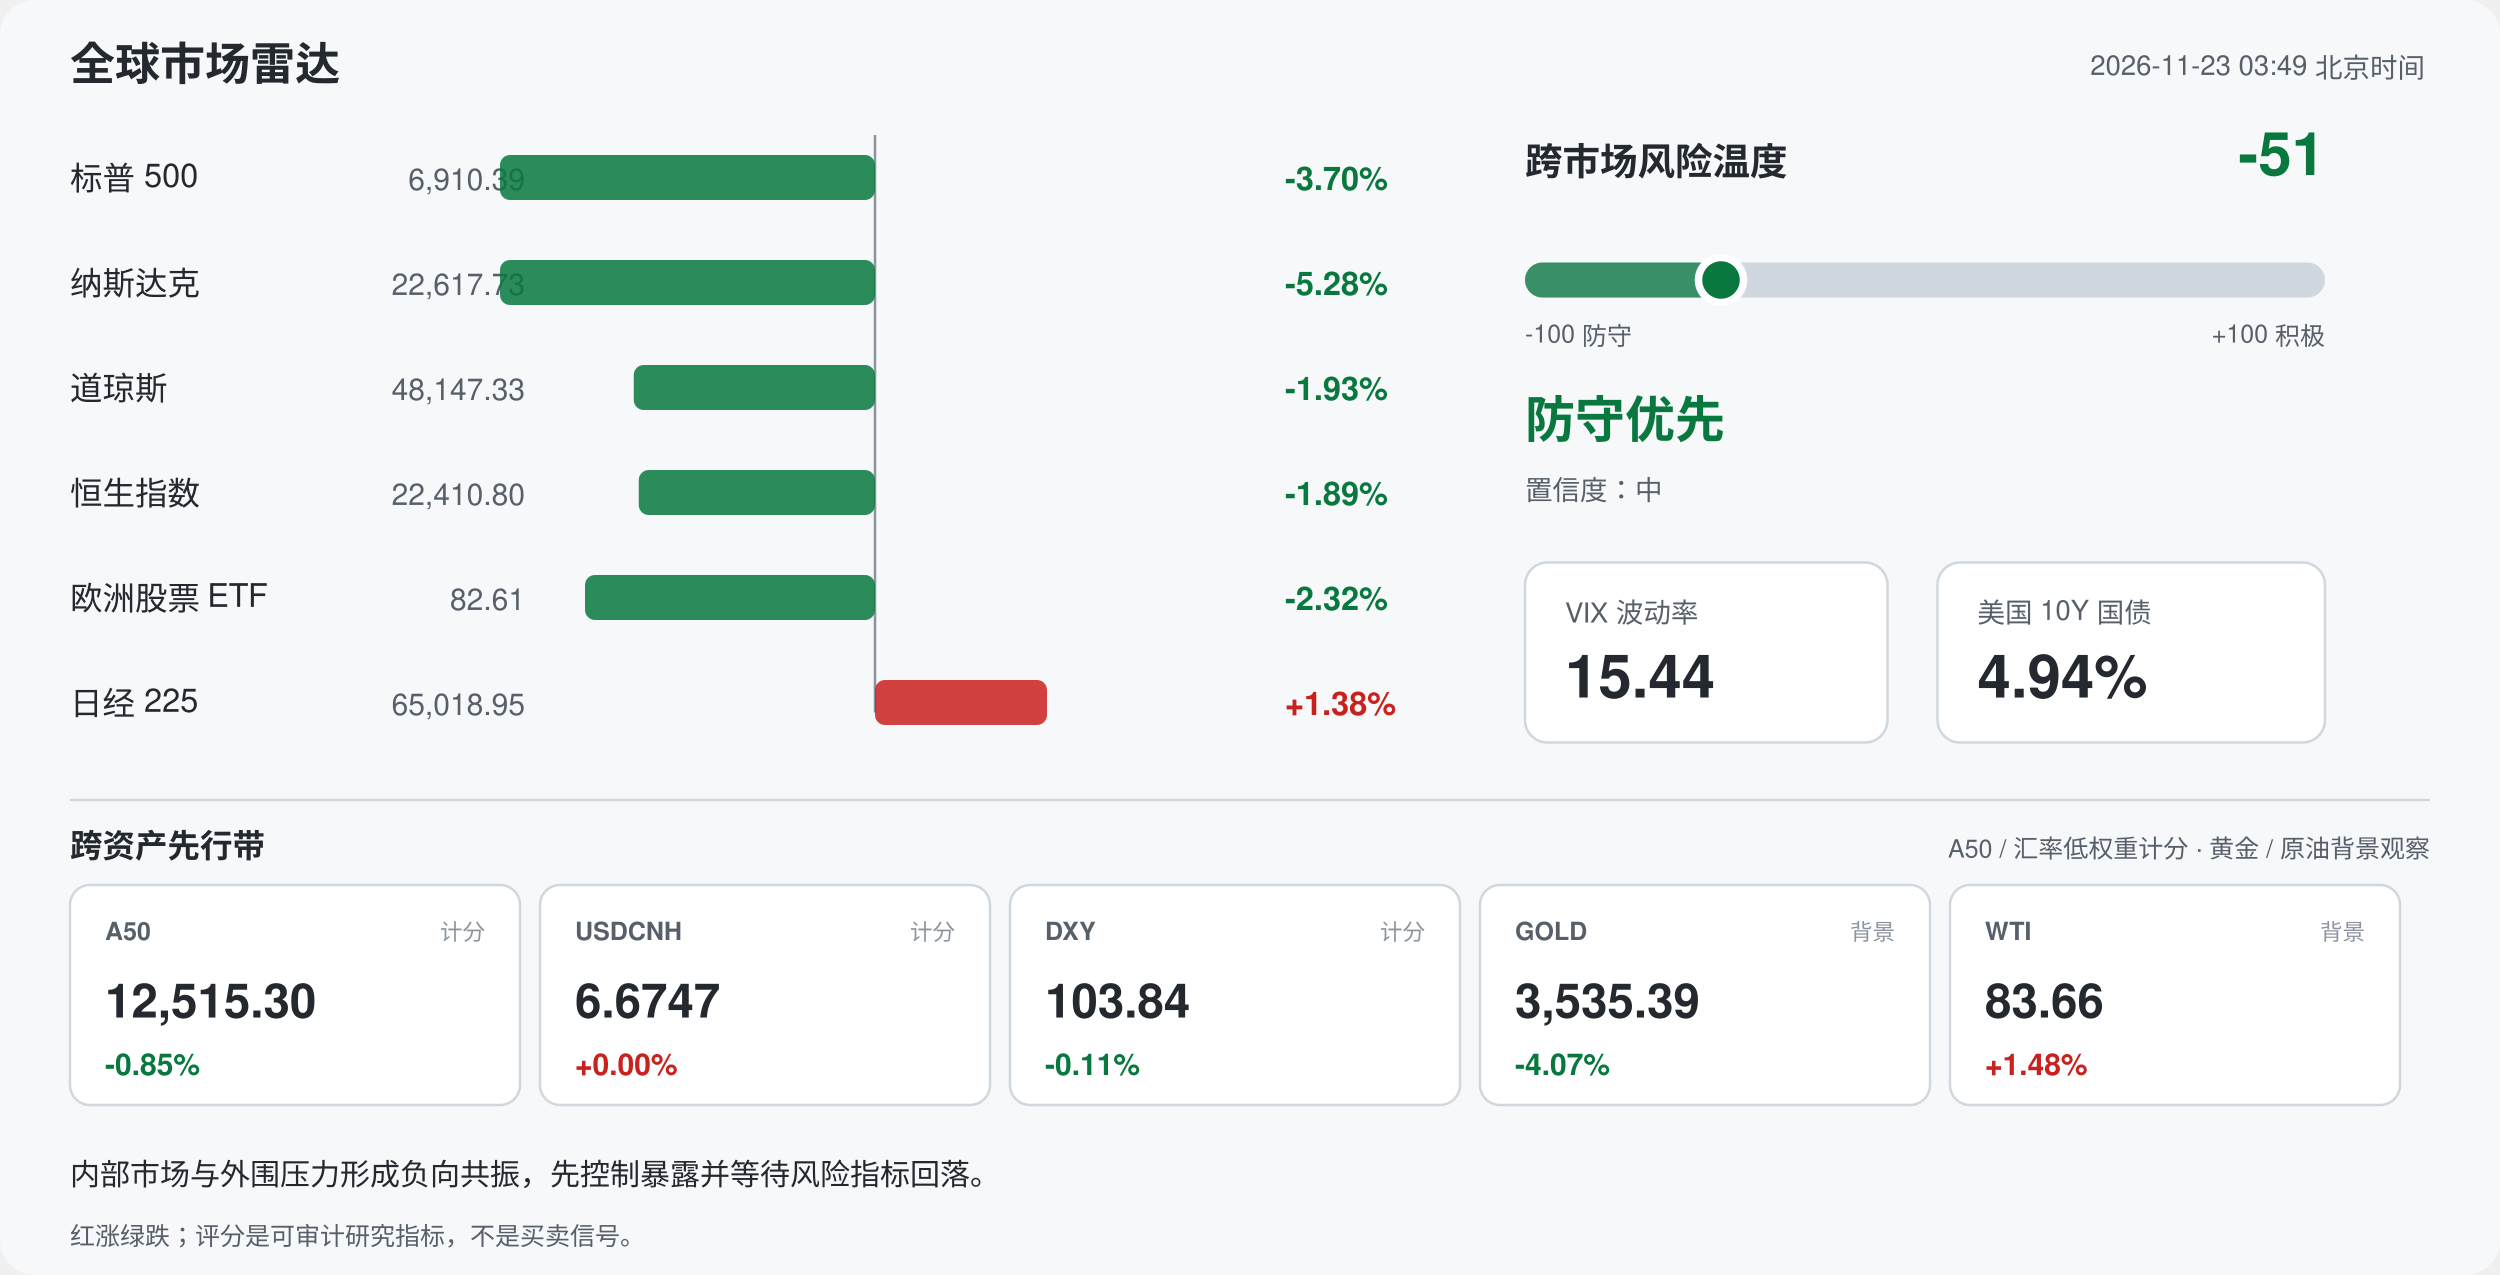
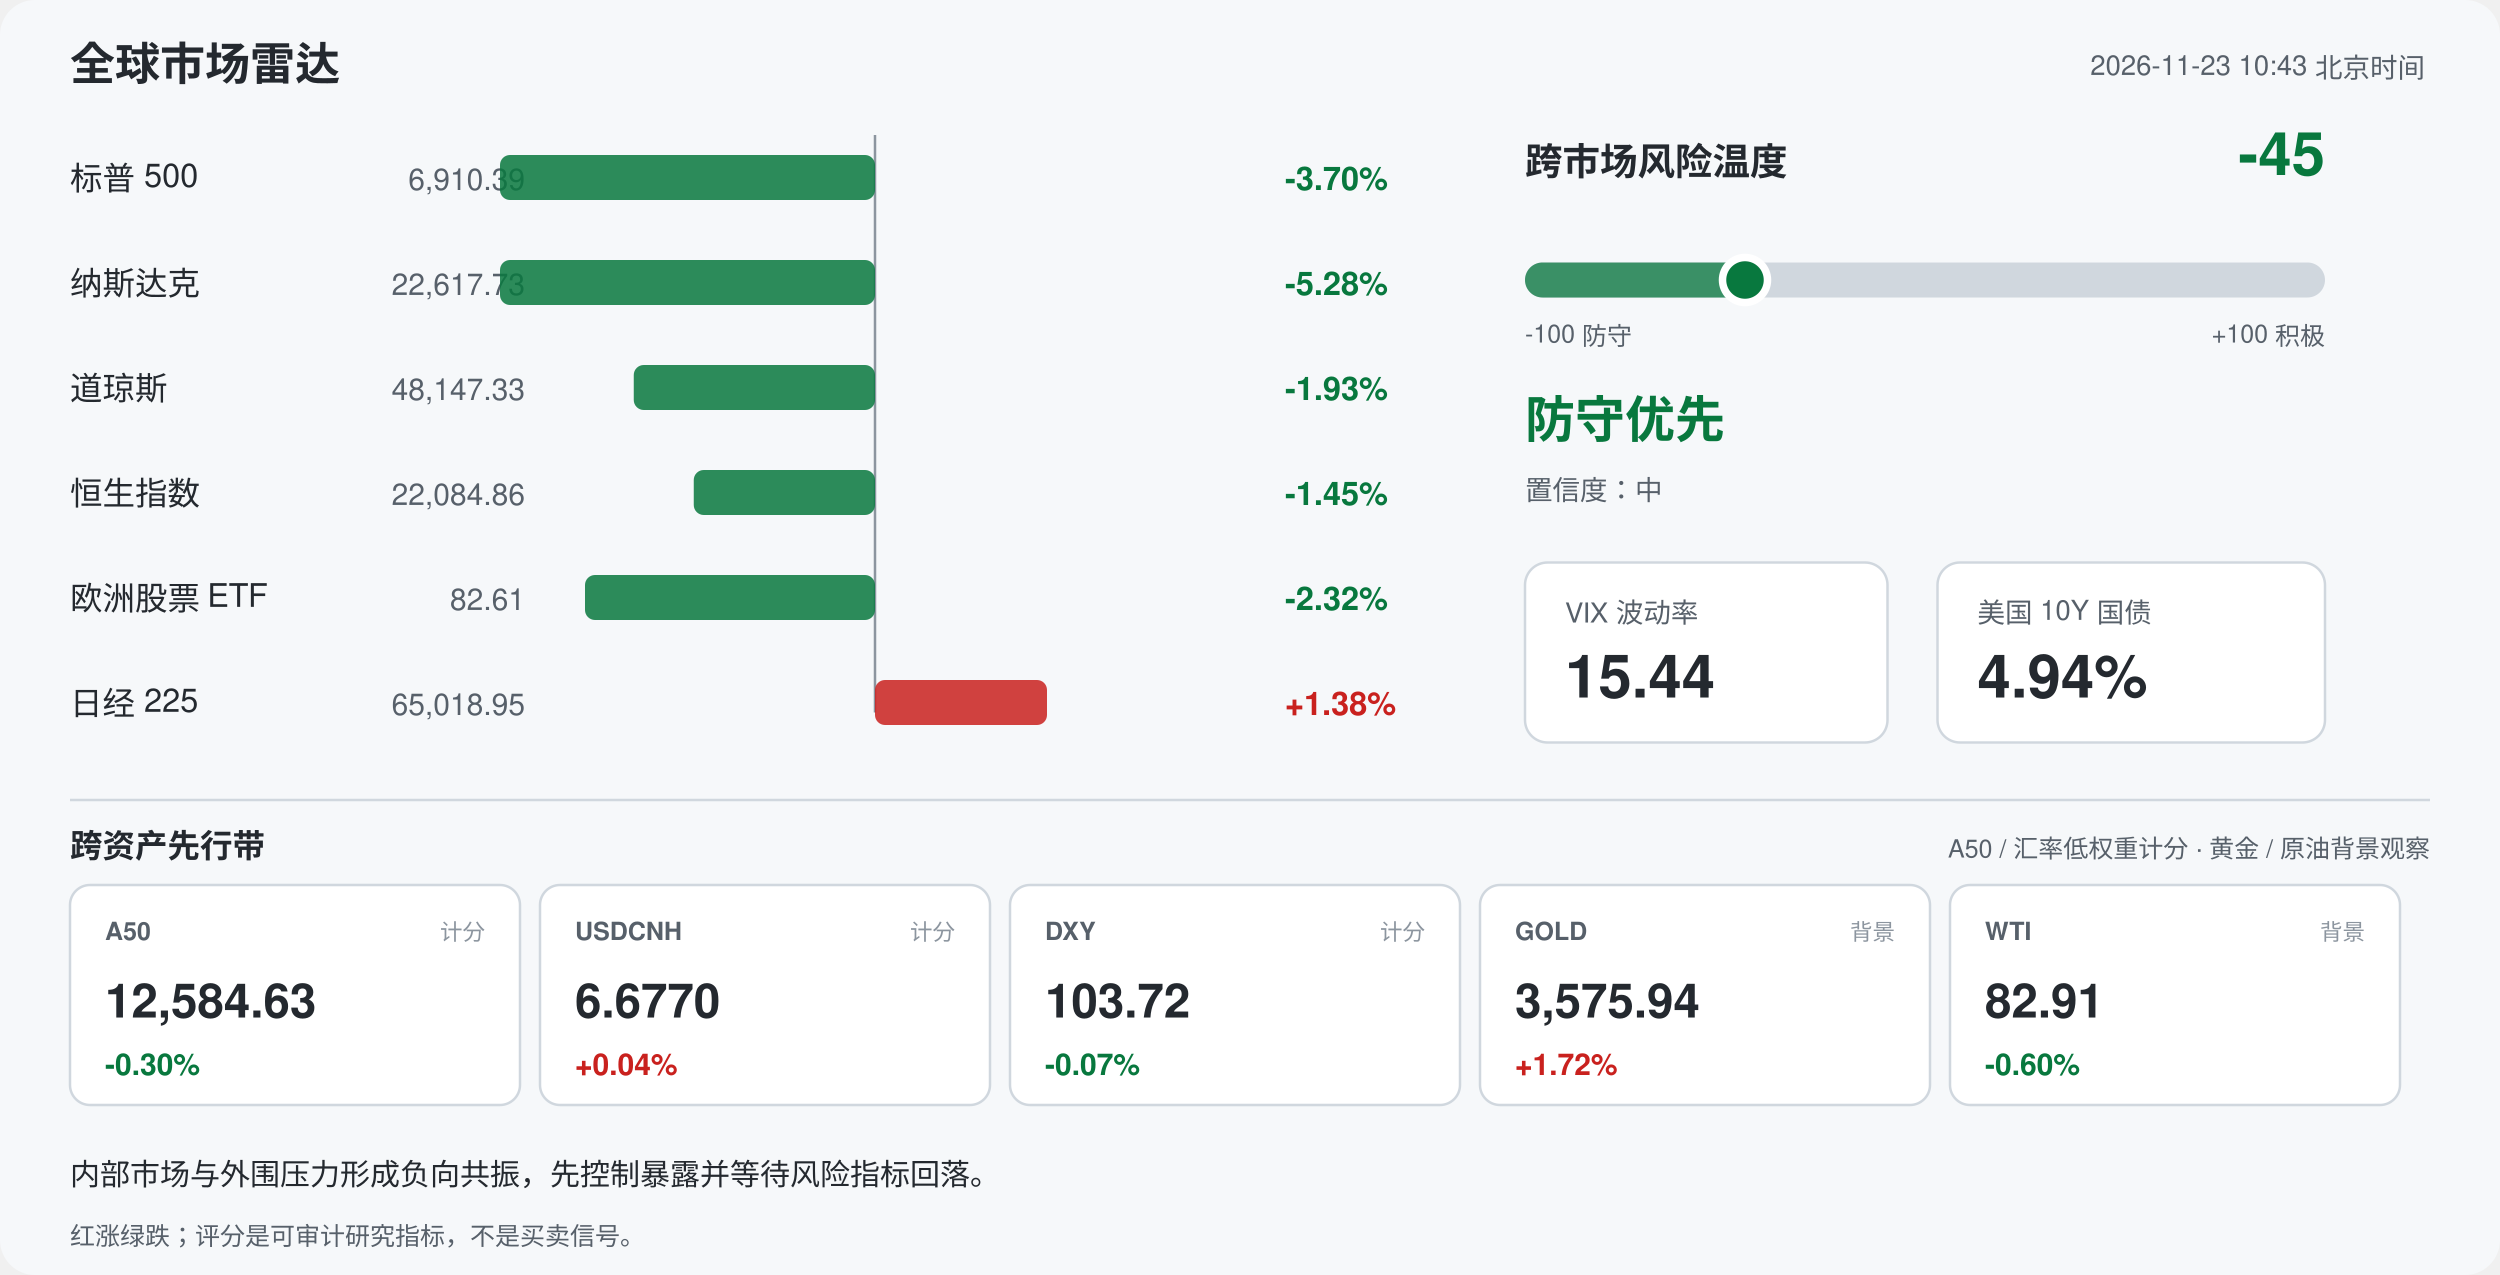
<svg xmlns="http://www.w3.org/2000/svg" width="1000" height="510" viewBox="0 0 1000 510" font-family="-apple-system,Segoe UI,Helvetica,Arial,sans-serif">
  <rect width="1000" height="510" rx="14" fill="#f6f8fa" />
  <text x="28" y="32" font-size="18" font-weight="700" fill="#24292f">全球市场雷达</text>
-   <text x="970" y="30" font-size="11" fill="#57606a" text-anchor="end">2026-11-23 03:49 北京时间</text>
+   <text x="970" y="30" font-size="11" fill="#57606a" text-anchor="end">2026-11-23 10:43 北京时间</text>
  <line x1="350" y1="54" x2="350" y2="285" stroke="#8c959f" stroke-width="1" />
  <text x="28" y="76" font-size="13" fill="#24292f">标普 500</text>
  <text x="210" y="76" font-size="12" fill="#57606a" text-anchor="end">6,910.39</text>
  <rect x="200.0" y="62" width="150.0" height="18" rx="4" fill="#08783e" opacity="0.85" />
  <text x="514" y="76" font-size="13" font-weight="600" fill="#08783e">-3.70%</text>
  <text x="28" y="118" font-size="13" fill="#24292f">纳斯达克</text>
  <text x="210" y="118" font-size="12" fill="#57606a" text-anchor="end">22,617.73</text>
  <rect x="200.0" y="104" width="150.0" height="18" rx="4" fill="#08783e" opacity="0.85" />
  <text x="514" y="118" font-size="13" font-weight="600" fill="#08783e">-5.28%</text>
  <text x="28" y="160" font-size="13" fill="#24292f">道琼斯</text>
  <text x="210" y="160" font-size="12" fill="#57606a" text-anchor="end">48,147.33</text>
  <rect x="253.5" y="146" width="96.5" height="18" rx="4" fill="#08783e" opacity="0.85" />
  <text x="514" y="160" font-size="13" font-weight="600" fill="#08783e">-1.93%</text>
  <text x="28" y="202" font-size="13" fill="#24292f">恒生指数</text>
-   <text x="210" y="202" font-size="12" fill="#57606a" text-anchor="end">22,410.80</text>
-   <rect x="255.5" y="188" width="94.5" height="18" rx="4" fill="#08783e" opacity="0.85" />
-   <text x="514" y="202" font-size="13" font-weight="600" fill="#08783e">-1.89%</text>
+   <text x="210" y="202" font-size="12" fill="#57606a" text-anchor="end">22,084.86</text>
+   <rect x="277.5" y="188" width="72.5" height="18" rx="4" fill="#08783e" opacity="0.85" />
+   <text x="514" y="202" font-size="13" font-weight="600" fill="#08783e">-1.45%</text>
  <text x="28" y="244" font-size="13" fill="#24292f">欧洲股票 ETF</text>
  <text x="210" y="244" font-size="12" fill="#57606a" text-anchor="end">82.61</text>
  <rect x="234.0" y="230" width="116.0" height="18" rx="4" fill="#08783e" opacity="0.85" />
  <text x="514" y="244" font-size="13" font-weight="600" fill="#08783e">-2.32%</text>
  <text x="28" y="286" font-size="13" fill="#24292f">日经 225</text>
  <text x="210" y="286" font-size="12" fill="#57606a" text-anchor="end">65,018.95</text>
  <rect x="350.0" y="272" width="68.8" height="18" rx="4" fill="#c9211e" opacity="0.85" />
  <text x="514" y="286" font-size="13" font-weight="600" fill="#c9211e">+1.38%</text>
  <text x="610" y="70" font-size="15" font-weight="700" fill="#24292f">跨市场风险温度</text>
-   <text x="930" y="70" font-size="24" font-weight="700" fill="#08783e" text-anchor="end">-51</text>
+   <text x="930" y="70" font-size="24" font-weight="700" fill="#08783e" text-anchor="end">-45</text>
  <rect x="610" y="105" width="320" height="14" rx="7" fill="#d0d7de" />
-   <rect x="610" y="105" width="78.4" height="14" rx="7" fill="#08783e" opacity="0.75" />
-   <circle cx="688.4" cy="112" r="9" fill="#08783e" stroke="#ffffff" stroke-width="3" />
+   <rect x="610" y="105" width="88.0" height="14" rx="7" fill="#08783e" opacity="0.75" />
+   <circle cx="698.0" cy="112" r="9" fill="#08783e" stroke="#ffffff" stroke-width="3" />
  <text x="610" y="137" font-size="10" fill="#57606a">-100 防守</text>
  <text x="930" y="137" font-size="10" fill="#57606a" text-anchor="end">+100 积极</text>
  <text x="610" y="175" font-size="20" font-weight="700" fill="#08783e">防守优先</text>
  <text x="610" y="200" font-size="11" fill="#57606a">置信度：中</text>
  <rect x="610" y="225" width="145" height="72" rx="9" fill="#ffffff" stroke="#d0d7de" />
  <text x="626" y="249" font-size="11" fill="#57606a">VIX 波动率</text>
  <text x="626" y="279" font-size="24" font-weight="700" fill="#24292f">15.44</text>
  <rect x="775" y="225" width="155" height="72" rx="9" fill="#ffffff" stroke="#d0d7de" />
  <text x="791" y="249" font-size="11" fill="#57606a">美国 10Y 国债</text>
  <text x="791" y="279" font-size="24" font-weight="700" fill="#24292f">4.94%</text>
  <line x1="28" y1="320" x2="972" y2="320" stroke="#d0d7de" />
  <text x="28" y="343" font-size="13" font-weight="700" fill="#24292f">跨资产先行带</text>
  <text x="972" y="343" font-size="10" fill="#57606a" text-anchor="end">A50 / 汇率低权重计分 · 黄金 / 原油背景观察</text>
  <rect x="28" y="354" width="180" height="88" rx="8" fill="#ffffff" stroke="#d0d7de" />
  <text x="42" y="376" font-size="10" font-weight="700" fill="#57606a">A50</text>
  <text x="194" y="376" font-size="9" fill="#8c959f" text-anchor="end">计分</text>
-   <text x="42" y="407" font-size="19" font-weight="700" fill="#24292f">12,515.30</text>
-   <text x="42" y="430" font-size="12" font-weight="700" fill="#08783e">-0.85%</text>
+   <text x="42" y="407" font-size="19" font-weight="700" fill="#24292f">12,584.63</text>
+   <text x="42" y="430" font-size="12" font-weight="700" fill="#08783e">-0.30%</text>
  <rect x="216" y="354" width="180" height="88" rx="8" fill="#ffffff" stroke="#d0d7de" />
  <text x="230" y="376" font-size="10" font-weight="700" fill="#57606a">USDCNH</text>
  <text x="382" y="376" font-size="9" fill="#8c959f" text-anchor="end">计分</text>
-   <text x="230" y="407" font-size="19" font-weight="700" fill="#24292f">6.6747</text>
-   <text x="230" y="430" font-size="12" font-weight="700" fill="#c9211e">+0.00%</text>
+   <text x="230" y="407" font-size="19" font-weight="700" fill="#24292f">6.6770</text>
+   <text x="230" y="430" font-size="12" font-weight="700" fill="#c9211e">+0.04%</text>
  <rect x="404" y="354" width="180" height="88" rx="8" fill="#ffffff" stroke="#d0d7de" />
  <text x="418" y="376" font-size="10" font-weight="700" fill="#57606a">DXY</text>
  <text x="570" y="376" font-size="9" fill="#8c959f" text-anchor="end">计分</text>
-   <text x="418" y="407" font-size="19" font-weight="700" fill="#24292f">103.84</text>
-   <text x="418" y="430" font-size="12" font-weight="700" fill="#08783e">-0.11%</text>
+   <text x="418" y="407" font-size="19" font-weight="700" fill="#24292f">103.72</text>
+   <text x="418" y="430" font-size="12" font-weight="700" fill="#08783e">-0.07%</text>
  <rect x="592" y="354" width="180" height="88" rx="8" fill="#ffffff" stroke="#d0d7de" />
  <text x="606" y="376" font-size="10" font-weight="700" fill="#57606a">GOLD</text>
  <text x="758" y="376" font-size="9" fill="#8c959f" text-anchor="end">背景</text>
-   <text x="606" y="407" font-size="19" font-weight="700" fill="#24292f">3,535.39</text>
-   <text x="606" y="430" font-size="12" font-weight="700" fill="#08783e">-4.07%</text>
+   <text x="606" y="407" font-size="19" font-weight="700" fill="#24292f">3,575.94</text>
+   <text x="606" y="430" font-size="12" font-weight="700" fill="#c9211e">+1.72%</text>
  <rect x="780" y="354" width="180" height="88" rx="8" fill="#ffffff" stroke="#d0d7de" />
  <text x="794" y="376" font-size="10" font-weight="700" fill="#57606a">WTI</text>
  <text x="946" y="376" font-size="9" fill="#8c959f" text-anchor="end">背景</text>
-   <text x="794" y="407" font-size="19" font-weight="700" fill="#24292f">83.66</text>
-   <text x="794" y="430" font-size="12" font-weight="700" fill="#c9211e">+1.48%</text>
+   <text x="794" y="407" font-size="19" font-weight="700" fill="#24292f">82.91</text>
+   <text x="794" y="430" font-size="12" font-weight="700" fill="#08783e">-0.60%</text>
  <text x="28" y="474" font-size="12" fill="#24292f">内部市场与外围压力形成负向共振，先控制暴露并等待风险指标回落。</text>
  <text x="28" y="498" font-size="10" fill="#57606a">红涨绿跌；评分是可审计研究指标，不是买卖信号。</text>
</svg>
